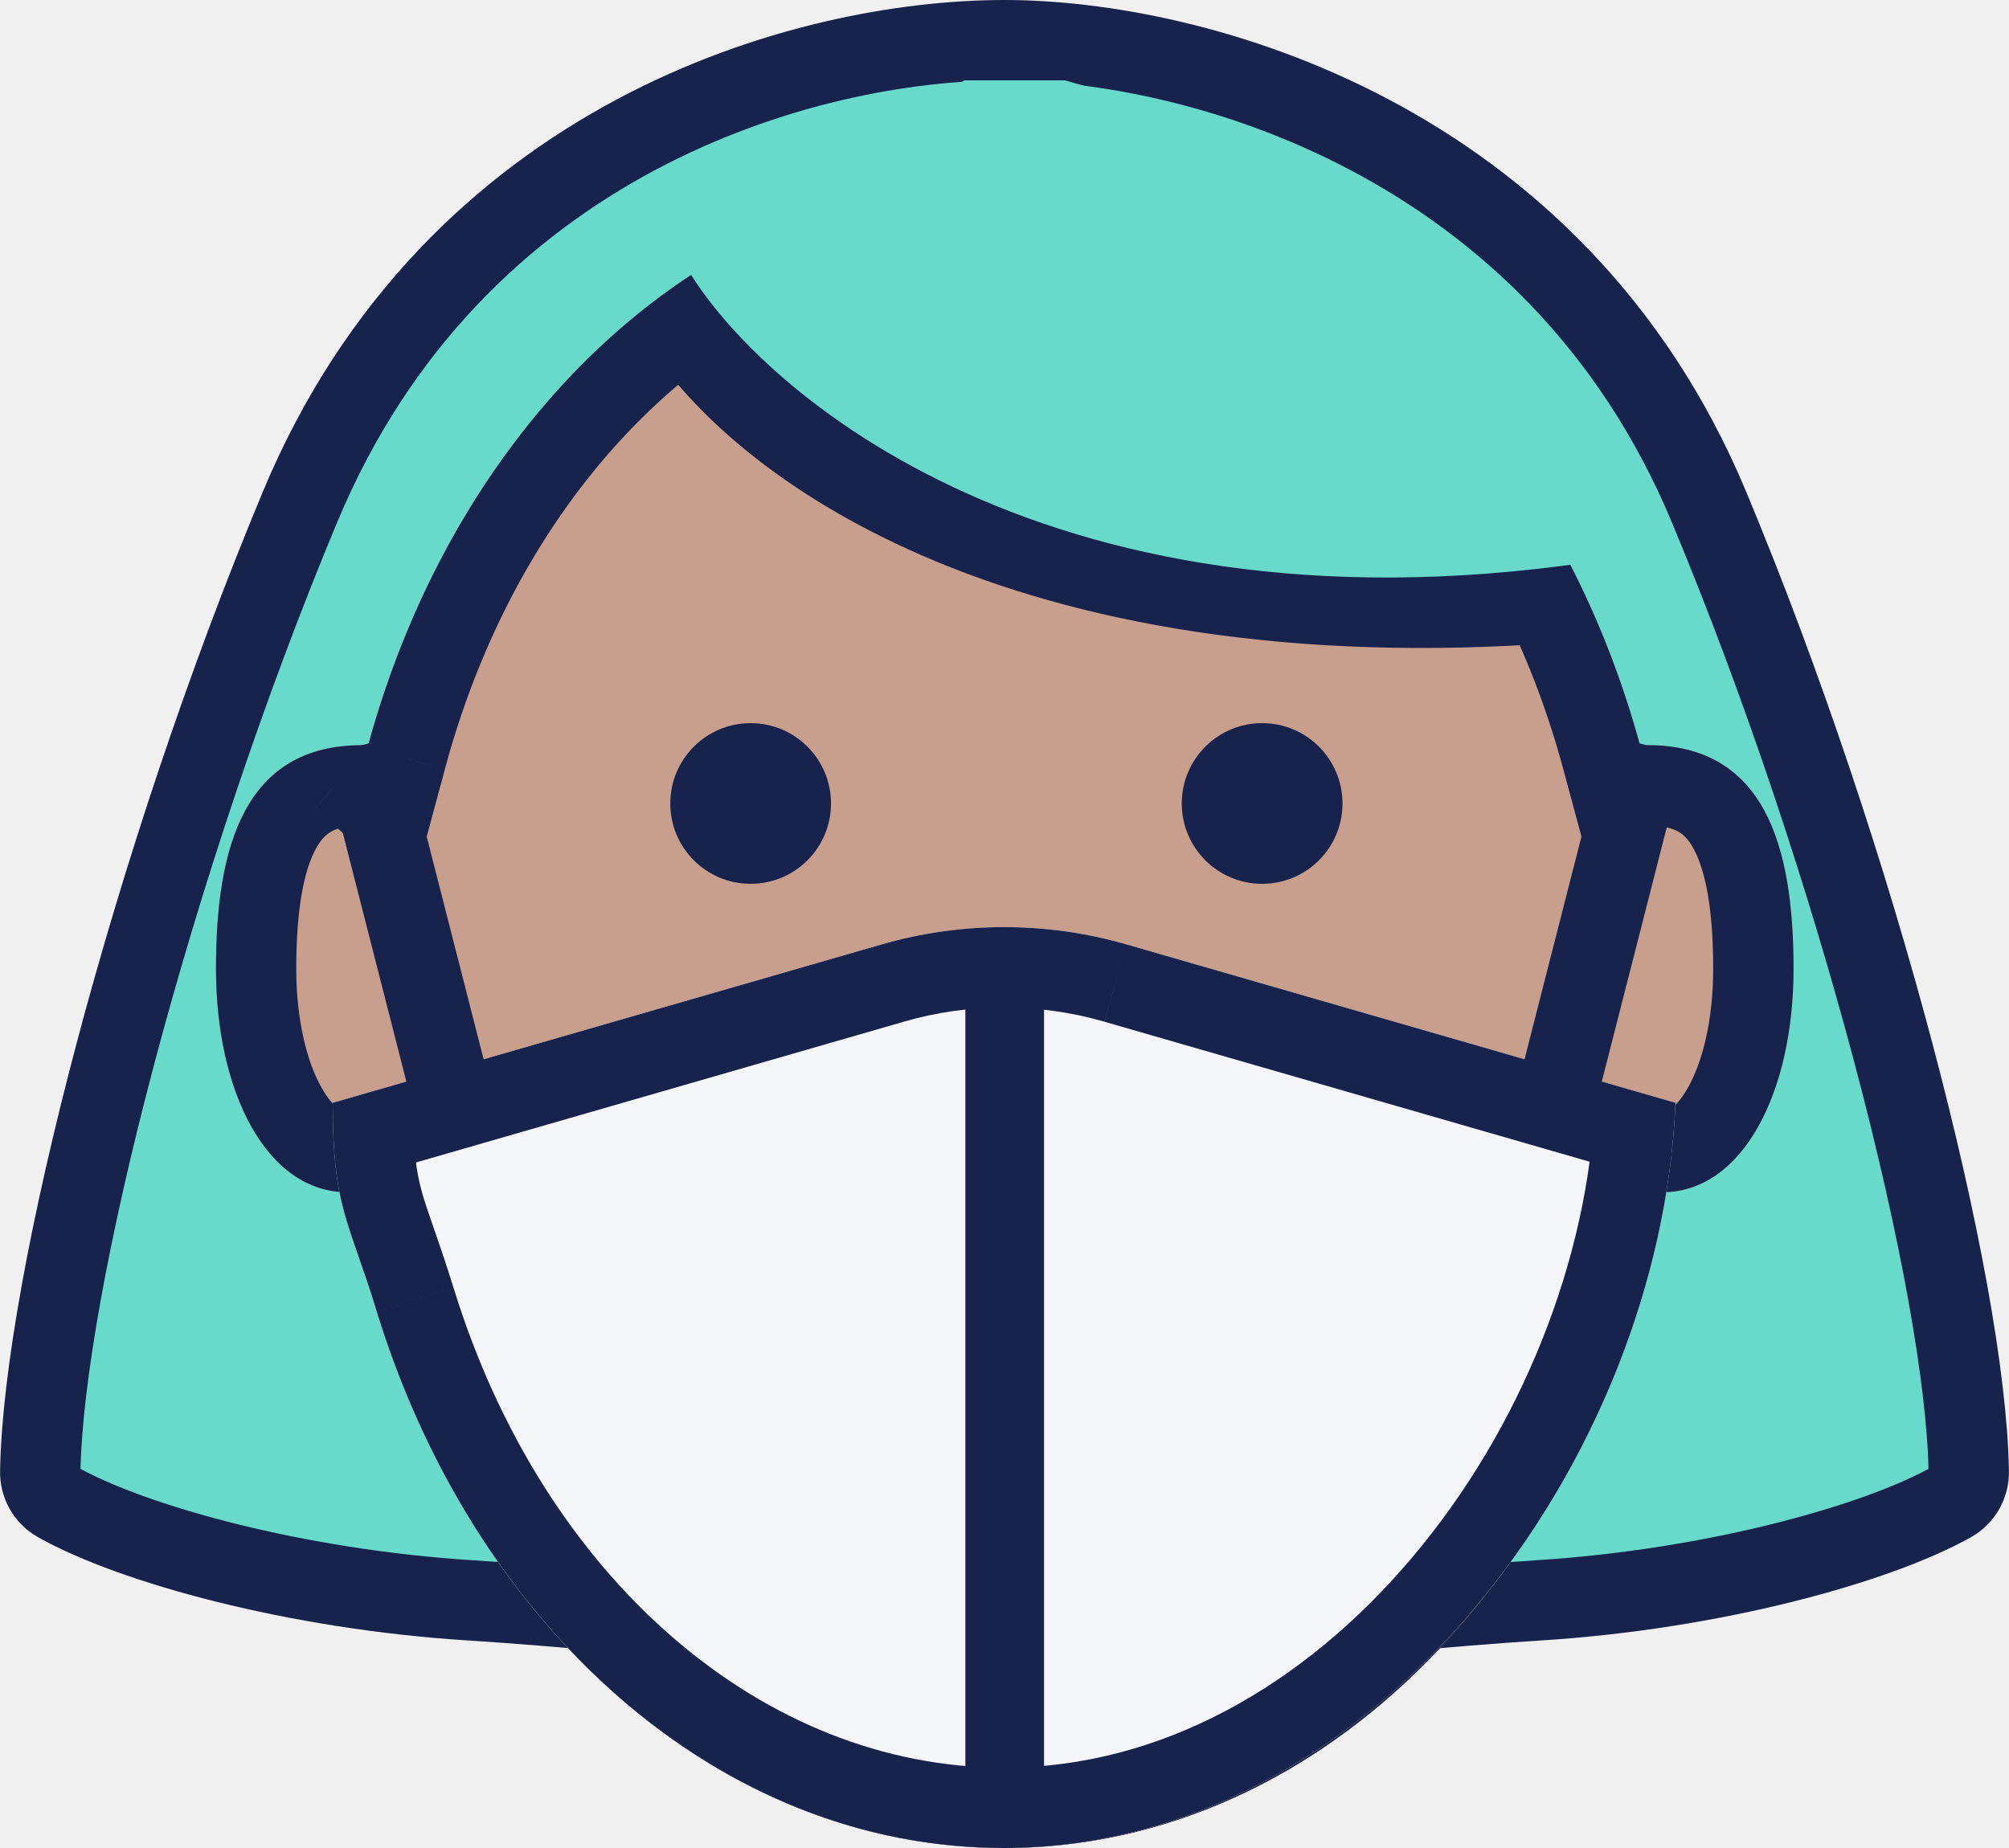
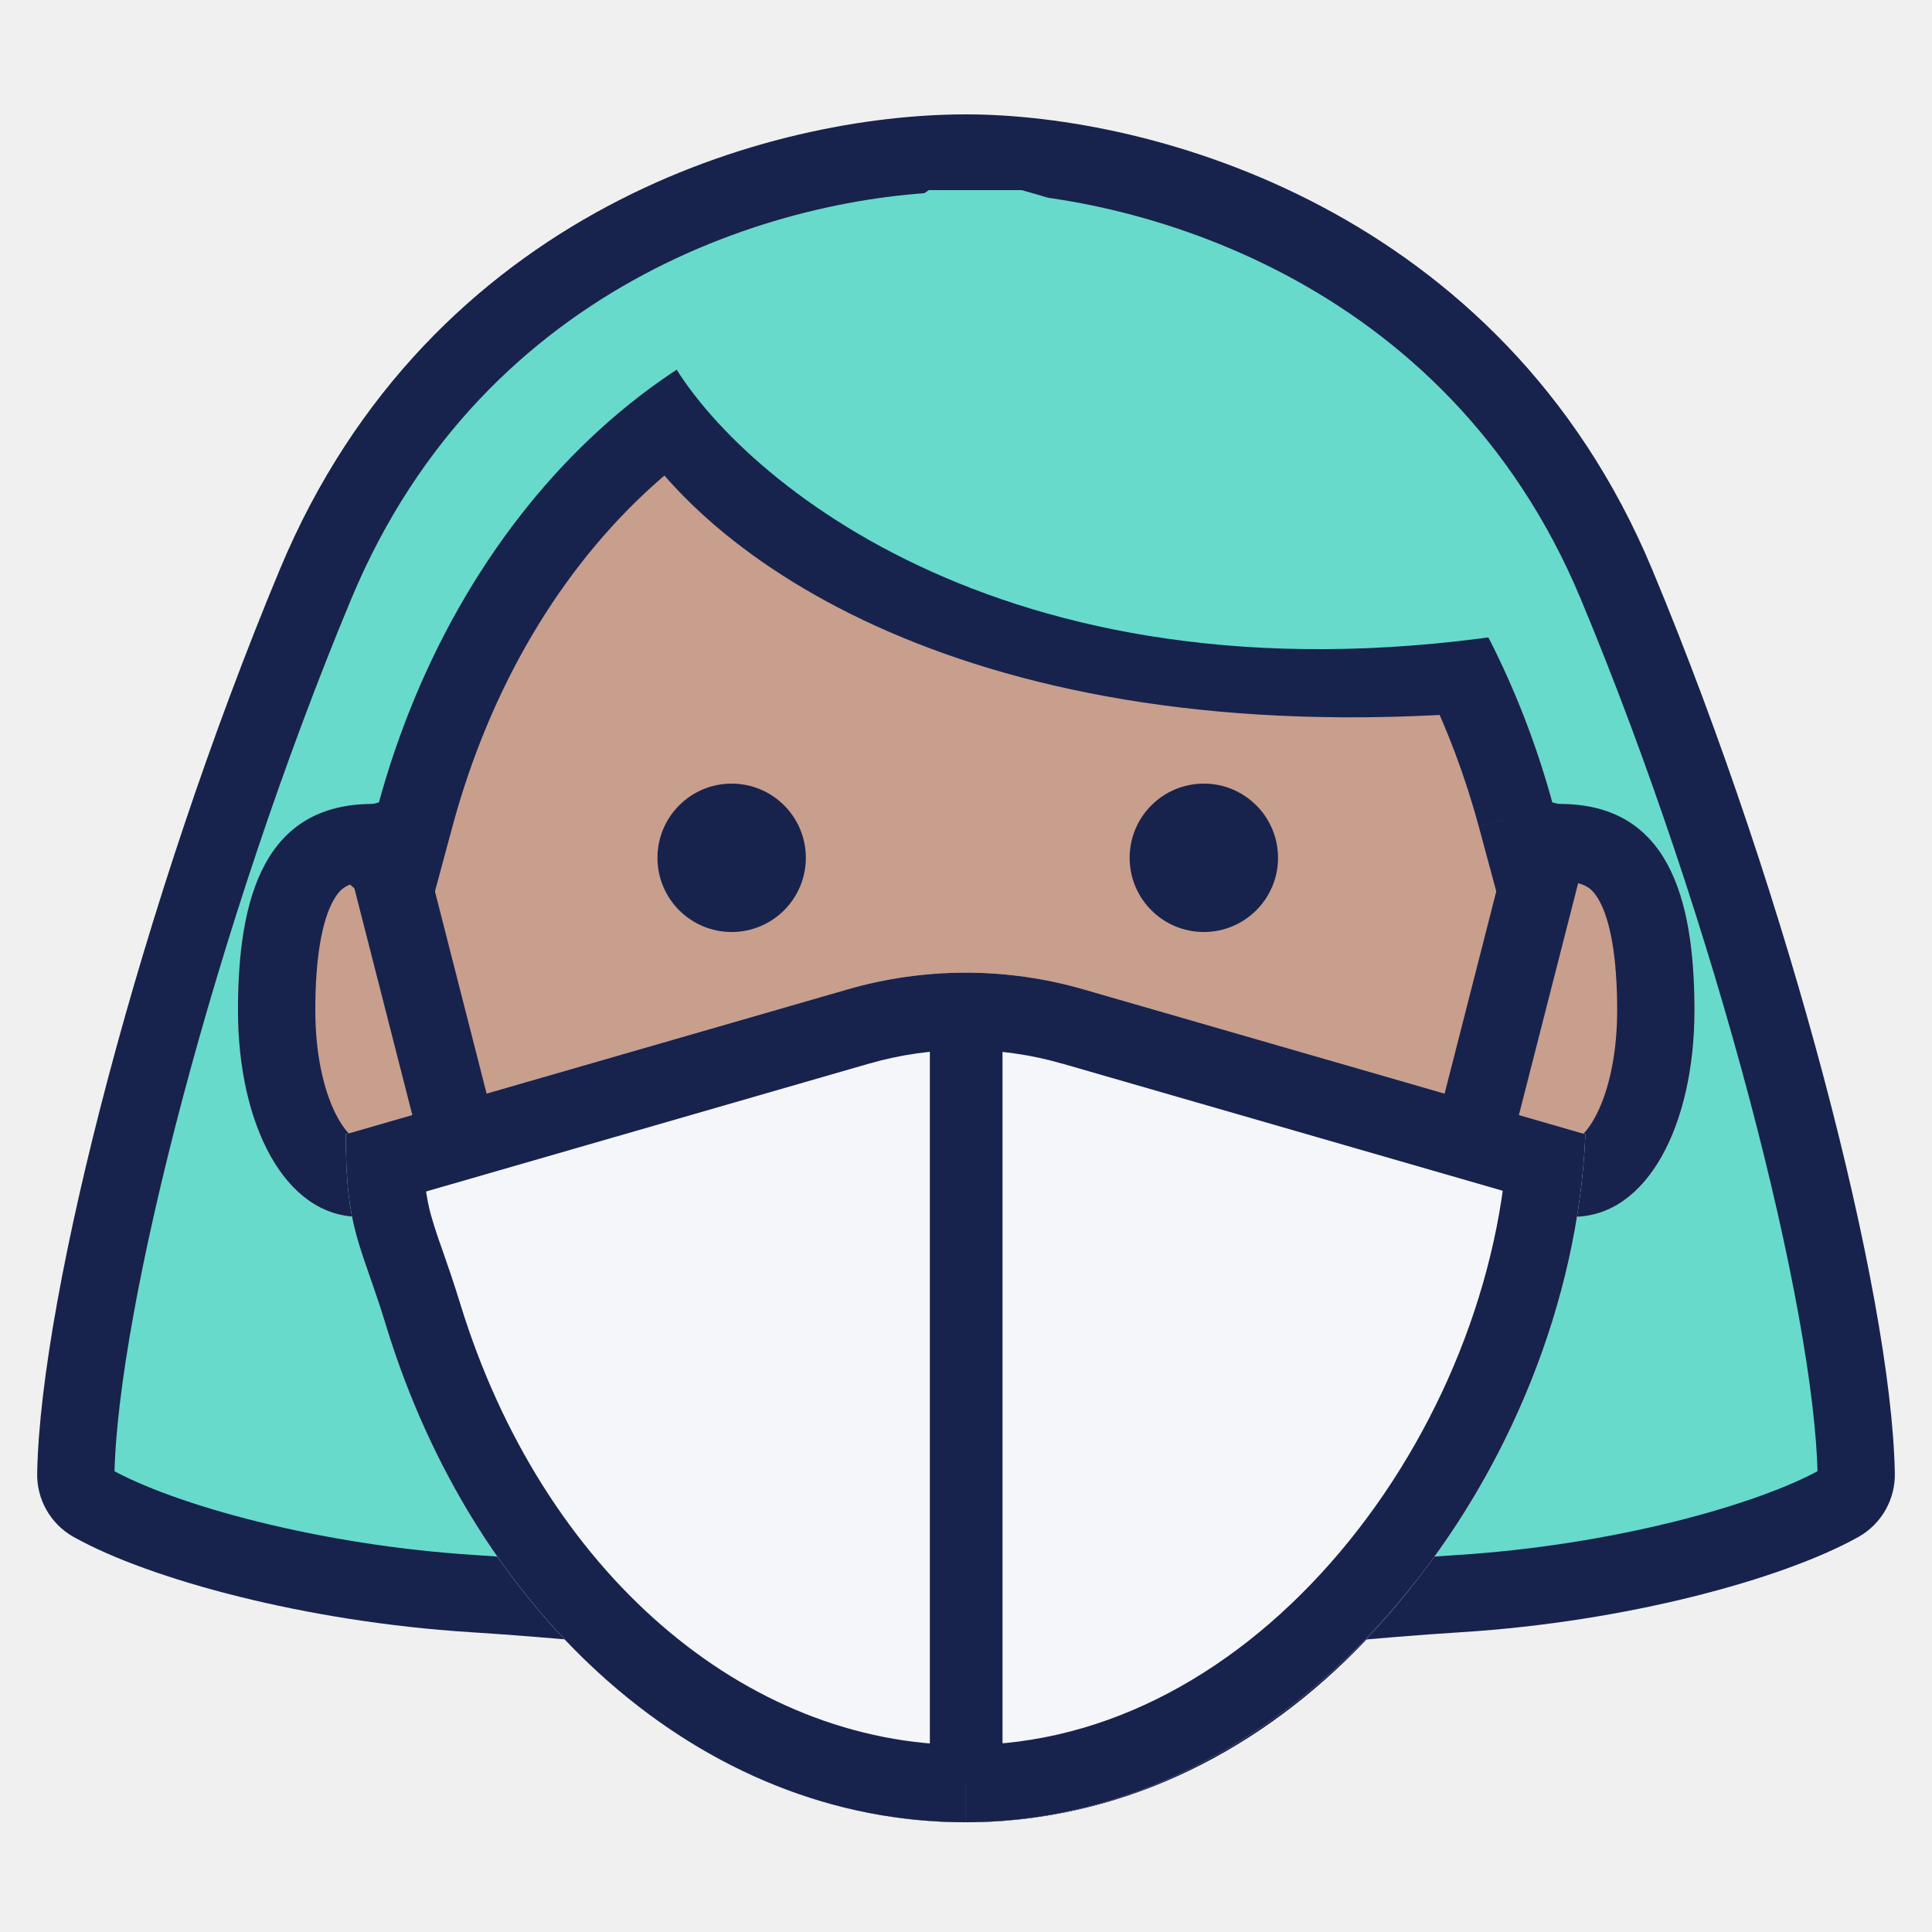
- <svg xmlns="http://www.w3.org/2000/svg" width="50" height="46" viewBox="0 0 50 46" fill="none">
-   <path d="M25 1C20.058 1 11.305 3.415 7.466 12.621c-3.7 8.87-6.383 19.371-6.464 24a.852.852 0 00.429.768c1.862 1.046 5.924 2.173 10.279 2.447 4.725.297 10.829 1.124 13.29 1V1z" fill="#67DACC" />
-   <path d="M25 1c4.708 0 13.695 2.415 17.534 11.621 3.7 8.87 6.383 19.371 6.464 24a.852.852 0 01-.429.768c-1.863 1.046-5.924 2.173-10.279 2.447-4.725.297-10.829 1.124-13.29 1V1z" fill="#67DACC" />
-   <path d="M25 1C20.058 1 11.305 3.415 7.466 12.621c-3.7 8.87-6.383 19.371-6.464 24a.852.852 0 00.429.768c1.862 1.046 5.924 2.173 10.279 2.447 4.725.297 10.829 1.124 13.29 1M25 1v39.836M25 1c4.708 0 13.695 2.415 17.534 11.621 3.7 8.87 6.383 19.371 6.464 24a.852.852 0 01-.429.768c-1.863 1.046-5.924 2.173-10.279 2.447-4.725.297-10.829 1.124-13.29 1" stroke="#17234C" stroke-width="2" />
+ <svg xmlns="http://www.w3.org/2000/svg" width="50" height="50" viewBox="0 0 50 50" fill="none">
+   <path d="M25 3.96c-4.745 0-13.147 2.318-16.833 11.157-3.546 8.502-6.12 18.566-6.205 23.02a.848.848 0 00.43.766c1.795 1.002 5.683 2.078 9.85 2.34 4.536.285 10.395 1.078 12.758.96V3.96z" fill="#67DACC" />
+   <path d="M25 3.96c4.52 0 13.147 2.318 16.833 11.157 3.546 8.502 6.12 18.566 6.205 23.02a.848.848 0 01-.43.766c-1.795 1.002-5.683 2.078-9.85 2.34-4.536.285-10.395 1.078-12.758.96V3.96z" fill="#67DACC" />
+   <path d="M25 3.96c-4.745 0-13.147 2.318-16.833 11.157-3.546 8.502-6.12 18.566-6.205 23.02a.848.848 0 00.43.766c1.795 1.002 5.683 2.078 9.85 2.34 4.536.285 10.395 1.078 12.758.96M25 3.96v38.242M25 3.96c4.52 0 13.147 2.318 16.833 11.157 3.546 8.502 6.12 18.566 6.205 23.02a.848.848 0 01-.43.766c-1.795 1.002-5.683 2.078-9.85 2.34-4.536.285-10.395 1.078-12.758.96" stroke="#17234C" stroke-width="2" />
  <mask id="a" fill="#fff">
-     <path fill-rule="evenodd" clip-rule="evenodd" d="M24.99 46c8 0 14.686-6.989 16.325-16.323h.054c2.006 0 3.269-2.49 3.269-5.564 0-3.073-.727-5.565-3.633-5.565a.465.465 0 00-.173.057c-.797-2.949-2.111-5.602-3.81-7.793L38.715 14c-13.22 1-19.582-4-21.214-7h15.515c-2.382-1.625-5.117-2.548-8.026-2.548-7.37 0-13.626 5.933-15.846 14.167-.054-.046-.1-.07-.136-.07-2.906 0-3.633 2.49-3.633 5.564 0 3.073 1.263 5.564 3.27 5.564h.02C10.305 39.011 16.99 46 24.99 46z" />
+     <path fill-rule="evenodd" clip-rule="evenodd" d="M24.99 47.16c7.68 0 14.099-6.71 15.672-15.67h.052c1.926 0 3.138-2.391 3.138-5.342 0-2.95-.697-5.342-3.487-5.342a.444.444 0 00-.166.055c-.765-2.831-2.027-5.379-3.658-7.482l1.624 3.06c-12.69.96-18.798-3.84-20.365-6.72h14.894c-2.287-1.559-4.912-2.446-7.704-2.446-7.076 0-13.082 5.696-15.213 13.601-.052-.044-.096-.068-.13-.068-2.79 0-3.488 2.392-3.488 5.342 0 2.95 1.213 5.342 3.139 5.342h.02c1.574 8.96 7.993 15.67 15.672 15.67z" />
  </mask>
-   <path fill-rule="evenodd" clip-rule="evenodd" d="M24.99 46c8 0 14.686-6.989 16.325-16.323h.054c2.006 0 3.269-2.49 3.269-5.564 0-3.073-.727-5.565-3.633-5.565a.465.465 0 00-.173.057c-.797-2.949-2.111-5.602-3.81-7.793L38.715 14c-13.22 1-19.582-4-21.214-7h15.515c-2.382-1.625-5.117-2.548-8.026-2.548-7.37 0-13.626 5.933-15.846 14.167-.054-.046-.1-.07-.136-.07-2.906 0-3.633 2.49-3.633 5.564 0 3.073 1.263 5.564 3.27 5.564h.02C10.305 39.011 16.99 46 24.99 46z" fill="#C89E8D" />
-   <path d="M41.315 29.677l.056-2-1.728-.048-.298 1.702 1.97.346zm-.483-11.072l-1.93.522.63 2.335 2.176-1.059-.876-1.798zm-3.81-7.793l1.581-1.225-3.347 2.162 1.767-.937zM38.715 14l.15 1.994 3.05-.23-1.433-2.701-1.767.937zM17.5 7V5h-3.365l1.608 2.956L17.5 7zm15.515 0v2h6.481l-5.355-3.652L33.016 7zM9.143 18.62l-1.302 1.517 2.407 2.066.826-3.063-1.931-.52zm-.5 11.057v2h.01l-.01-2zm.022 0l1.97-.346-.292-1.661-1.687.007.009 2zm30.68-.346C37.815 38.046 31.71 44 24.99 44v4c9.277 0 16.547-8.024 18.294-17.977l-3.94-.692zm2.024-1.654h.002l-.113 3.999.11.001v-4zm1.269-3.564c0 1.296-.271 2.325-.625 2.954-.348.618-.603.61-.644.61v4c1.965 0 3.345-1.253 4.13-2.649.779-1.384 1.139-3.138 1.139-4.915h-4zm-1.633-3.565c.435 0 .66.091.777.16.115.067.241.183.37.422.3.553.486 1.527.486 2.983h4c0-1.618-.177-3.426-.968-4.887-.415-.768-1.015-1.467-1.854-1.962-.837-.495-1.792-.716-2.81-.716v4zm.703-.145c-.017.008-.07.034-.154.061a1.84 1.84 0 01-.549.084v-4c-.535 0-.958.215-1.048.259l1.751 3.596zm-6.266-8.366c1.527 1.97 2.728 4.381 3.46 7.09l3.861-1.044c-.862-3.19-2.29-6.085-4.16-8.496l-3.161 2.45zm-.186-.288l1.691 3.188 3.534-1.874-1.692-3.188-3.533 1.874zm3.307.257c-12.732.963-18.175-3.882-19.306-5.962l-3.514 1.912c2.133 3.92 9.416 9.075 23.122 8.038l-.302-3.988zM17.5 9h15.515V5H17.5v4zm7.49-2.548c2.47 0 4.818.782 6.898 2.2l2.253-3.304c-2.683-1.83-5.806-2.896-9.151-2.896v4zM11.073 19.14c2.062-7.65 7.716-12.688 13.915-12.688v-4c-8.541 0-15.4 6.827-17.777 15.647l3.862 1.04zm-2.067 1.408c-.417 0-.72-.134-.862-.207a1.603 1.603 0 01-.304-.204l2.604-3.036c-.102-.087-.63-.553-1.438-.553v4zm-1.633 3.565c0-1.456.186-2.43.486-2.983.129-.239.256-.355.37-.422.117-.069.342-.16.777-.16v-4c-1.018 0-1.974.221-2.81.716-.84.495-1.44 1.194-1.855 1.962-.79 1.461-.968 3.27-.968 4.887h4zm1.27 3.564c-.042 0-.297.008-.644-.61-.354-.63-.626-1.658-.626-2.954h-4c0 1.777.36 3.53 1.14 4.915.785 1.396 2.164 2.65 4.13 2.65v-4zm.012 0h-.022l.019 4h.02l-.017-4zM24.99 44c-6.722 0-12.825-5.953-14.355-14.669l-3.94.692C8.443 39.976 15.713 48 24.989 48v-4z" fill="#17234C" mask="url(#a)" />
+   <path fill-rule="evenodd" clip-rule="evenodd" d="M24.99 47.16c7.68 0 14.099-6.71 15.672-15.67h.052c1.926 0 3.138-2.391 3.138-5.342 0-2.95-.697-5.342-3.487-5.342a.444.444 0 00-.166.055c-.765-2.831-2.027-5.379-3.658-7.482l1.624 3.06c-12.69.96-18.798-3.84-20.365-6.72h14.894c-2.287-1.559-4.912-2.446-7.704-2.446-7.076 0-13.082 5.696-15.213 13.601-.052-.044-.096-.068-.13-.068-2.79 0-3.488 2.392-3.488 5.342 0 2.95 1.213 5.342 3.139 5.342h.02c1.574 8.96 7.993 15.67 15.672 15.67z" fill="#C89E8D" />
+   <path d="M40.662 31.49l.056-2-1.727-.048-.3 1.701 1.97.346zm-.463-10.63l-1.93.523.63 2.335 2.176-1.06-.876-1.797zm-3.658-7.48l1.581-1.226-3.347 2.163 1.766-.938zm1.624 3.06l.151 1.994 3.05-.23-1.434-2.702-1.767.938zM17.8 9.72v-2h-3.365l1.608 2.956L17.8 9.72zm14.894 0v2h6.482L33.82 8.068 32.694 9.72zM9.777 20.874l-1.302 1.518 2.407 2.066.826-3.063-1.93-.52zm-.48 10.616v2h.01l-.01-2zm.021 0l1.97-.346-.292-1.662-1.687.008.009 2zm29.374-.346c-1.465 8.342-7.3 14.016-13.702 14.016v4c8.957 0 15.96-7.745 17.642-17.325l-3.94-.692zm2.022-1.654h.004l-.112 3.999.108.001v-4zm1.138-3.342c0 1.235-.258 2.208-.59 2.797-.325.578-.547.545-.548.545v4c1.925 0 3.272-1.228 4.034-2.584.757-1.344 1.104-3.042 1.104-4.758h-4zm-1.487-3.342c.406 0 .607.085.705.142.095.056.208.156.326.375.277.513.456 1.431.456 2.825h4c0-1.556-.17-3.309-.938-4.729-.405-.748-.99-1.43-1.81-1.915-.818-.483-1.75-.698-2.739-.698v4zm.71-.147a1.685 1.685 0 01-.348.112 1.847 1.847 0 01-.362.035v-4c-.534 0-.955.214-1.042.256l1.752 3.597zm-6.114-8.054c1.459 1.882 2.607 4.187 3.307 6.777l3.862-1.043c-.83-3.072-2.206-5.86-4.008-8.185l-3.161 2.45zm-.186-.288l1.623 3.06 3.534-1.874-1.624-3.061-3.533 1.875zm3.24.128c-12.204.924-17.392-3.721-18.458-5.68l-3.514 1.91c2.067 3.8 9.096 8.756 22.273 7.76l-.302-3.99zM17.8 11.72h14.894v-4H17.8v4zm7.19-2.447c2.355 0 4.592.745 6.577 2.1l2.254-3.305c-2.589-1.766-5.602-2.795-8.831-2.795v4zM11.708 21.395c1.974-7.32 7.377-12.122 13.282-12.122v-4c-8.247 0-14.855 6.59-17.144 15.08l3.862 1.042zm-2.062 1.411c-.417 0-.721-.134-.864-.208a1.617 1.617 0 01-.307-.206l2.604-3.036c-.1-.085-.626-.55-1.433-.55v4zM8.16 26.148c0-1.394.179-2.312.457-2.825.118-.219.23-.318.326-.375.097-.057.299-.142.704-.142v-4c-.989 0-1.92.215-2.739.698-.82.484-1.405 1.167-1.81 1.915-.768 1.42-.938 3.173-.938 4.73h4zm1.139 3.342c-.001 0-.224.033-.549-.545-.331-.589-.59-1.562-.59-2.797h-4c0 1.716.348 3.414 1.104 4.758.763 1.356 2.11 2.584 4.035 2.584v-4zm.01 0h-.02l.019 4h.02l-.018-4zM24.99 45.16c-6.402 0-12.237-5.674-13.702-14.016l-3.94.692C9.03 41.416 16.033 49.16 24.99 49.16v-4z" fill="#17234C" mask="url(#a)" />
  <mask id="b" fill="#fff">
-     <path d="M41.699 27.451C41.336 36.355 34.218 46 24.989 46c-7.125 0-13.21-5.546-15.612-13.355-.708-2.304-1.097-2.58-1.097-5.194l13.66-3.942a11 11 0 016.1 0l13.659 3.942z" />
+     <path d="M41.03 29.354C40.683 37.9 33.85 47.16 24.99 47.16c-6.84 0-12.681-5.324-14.988-12.82-.68-2.213-1.053-2.477-1.053-4.987l12.99-3.749a11.001 11.001 0 016.101 0l12.99 3.75z" />
  </mask>
-   <path d="M41.699 27.451C41.336 36.355 34.218 46 24.989 46c-7.125 0-13.21-5.546-15.612-13.355-.708-2.304-1.097-2.58-1.097-5.194l13.66-3.942a11 11 0 016.1 0l13.659 3.942z" fill="#F5F6FA" />
-   <path d="M41.699 27.451l1.998.082.064-1.568-1.508-.435-.554 1.921zm-33.419 0l-.554-1.921-1.446.417v1.505h2zm1.097 5.194l1.912-.588-1.912.588zm12.562-9.136l-.554-1.921.554 1.921zm6.1 0l-.554 1.922.555-1.922zM39.7 27.37c-.162 3.982-1.85 8.2-4.559 11.404C32.438 41.972 28.87 44 24.99 44v4c5.348 0 9.953-2.795 13.206-6.645 3.248-3.843 5.3-8.9 5.501-13.822L39.7 27.37zM8.835 29.374l13.659-3.942-1.11-3.843L7.727 25.53l1.109 3.843zm18.65-3.942l13.66 3.942 1.108-3.843-13.659-3.942-1.109 3.843zM24.99 44c-5.996 0-11.474-4.705-13.701-11.943l-3.823 1.176C10.044 41.613 16.734 48 24.99 48v-4zM11.288 32.057a41.19 41.19 0 00-.493-1.486c-.14-.4-.231-.668-.303-.93-.125-.46-.213-.994-.213-2.19h-4c0 1.419.106 2.33.353 3.238.114.42.253.817.385 1.198.137.391.283.81.448 1.346l3.823-1.176zm11.205-6.626a9 9 0 014.991 0l1.11-3.843a12.999 12.999 0 00-7.21 0l1.109 3.843z" fill="#17234C" mask="url(#b)" />
-   <path d="M11.186 27.08l-2.18-8.532m29.787 8.532l2.18-8.532" stroke="#17234C" stroke-width="2" />
-   <circle cx="18.682" cy="20" r="2" fill="#17234C" />
-   <circle cx="31.412" cy="20" r="2" fill="#17234C" />
-   <path fill="#17234C" d="M24.026 24h1.958v21h-1.958z" />
-   <path d="M39.5 14C25.797 16 18.632 9.5 17 6.5L22.5 3 24 2h2.5c9.792 2.667 14.784 11.74 13 12z" fill="#67DACC" />
+   <path d="M41.03 29.354C40.683 37.9 33.85 47.16 24.99 47.16c-6.84 0-12.681-5.324-14.988-12.82-.68-2.213-1.053-2.477-1.053-4.987l12.99-3.749a11.001 11.001 0 016.101 0l12.99 3.75z" fill="#F5F6FA" />
+   <path d="M41.03 29.354l2 .081.063-1.568-1.508-.435-.554 1.922zm-32.081 0l-.555-1.922-1.445.417v1.505h2zm1.053 4.985l1.912-.588-1.912.588zm11.938-8.735l-.555-1.921.555 1.921zm6.1 0l.555-1.921-.555 1.921zm10.992 3.668c-.155 3.803-1.768 7.835-4.358 10.899-2.584 3.058-5.988 4.989-9.684 4.989v4c5.163 0 9.605-2.698 12.74-6.407 3.128-3.703 5.106-8.574 5.3-13.318l-3.998-.163zM9.505 31.275l12.99-3.75-1.109-3.842-12.99 3.749 1.109 3.843zm17.982-3.75l12.99 3.75 1.11-3.843-12.991-3.75-1.11 3.844zM24.99 45.16c-5.71 0-10.945-4.482-13.076-11.409L8.09 34.927c2.482 8.068 8.928 14.233 16.899 14.233v-4zM11.914 33.751c-.182-.592-.344-1.054-.475-1.429a13.472 13.472 0 01-.289-.888c-.117-.432-.201-.937-.201-2.08h-4c0 1.366.102 2.248.341 3.128.11.407.245.791.372 1.156.13.376.27.776.429 1.29l3.823-1.177zm10.58-6.225a9 9 0 014.992 0l1.109-3.843a12.999 12.999 0 00-7.21 0l1.11 3.843z" fill="#17234C" mask="url(#b)" />
+   <path d="M11.739 28.997l-2.093-8.19m28.595 8.19l2.093-8.19" stroke="#17234C" stroke-width="2" />
+   <circle cx="18.935" cy="22.2" r="1.92" fill="#17234C" />
+   <circle cx="31.155" cy="22.2" fill="#17234C" r="1.92" />
+   <path fill="#17234C" d="M24.065 26.04h1.88V46.2h-1.88z" />
+   <path d="M38.92 16.44c-13.155 1.92-20.033-4.32-21.6-7.2l5.28-3.36 1.44-.96h2.4c9.4 2.56 14.192 11.27 12.48 11.52z" fill="#67DACC" />
</svg>
